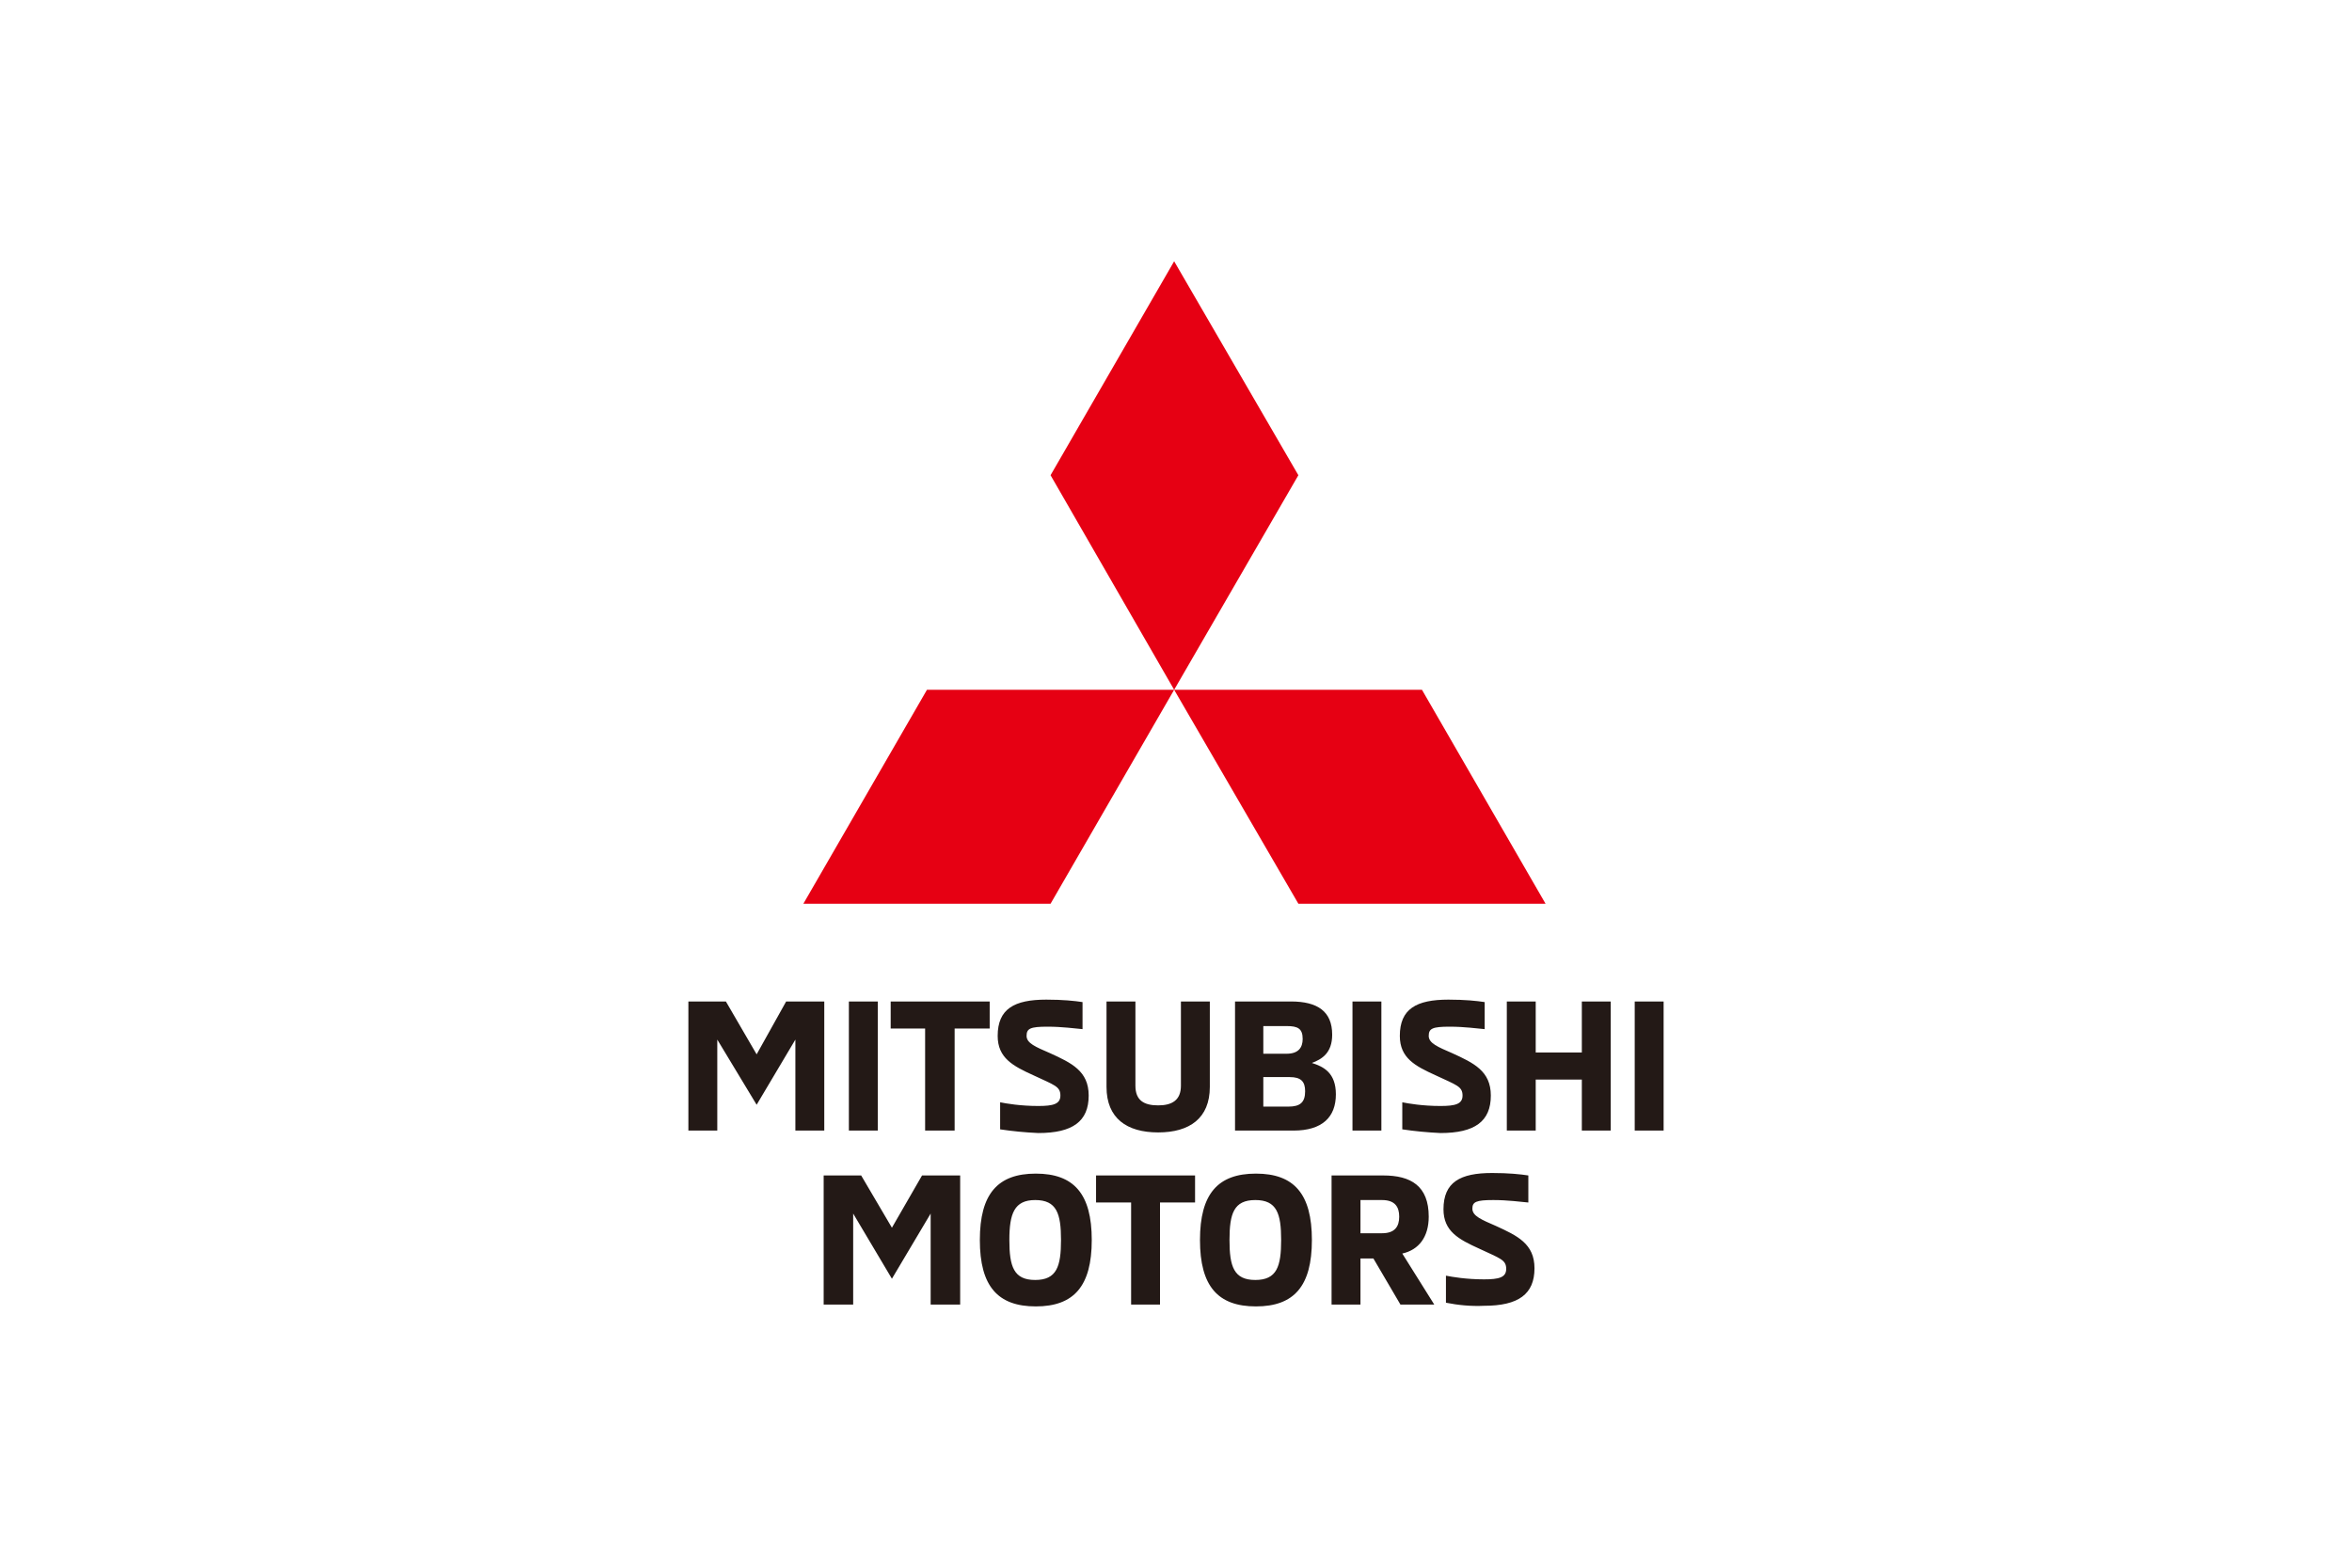
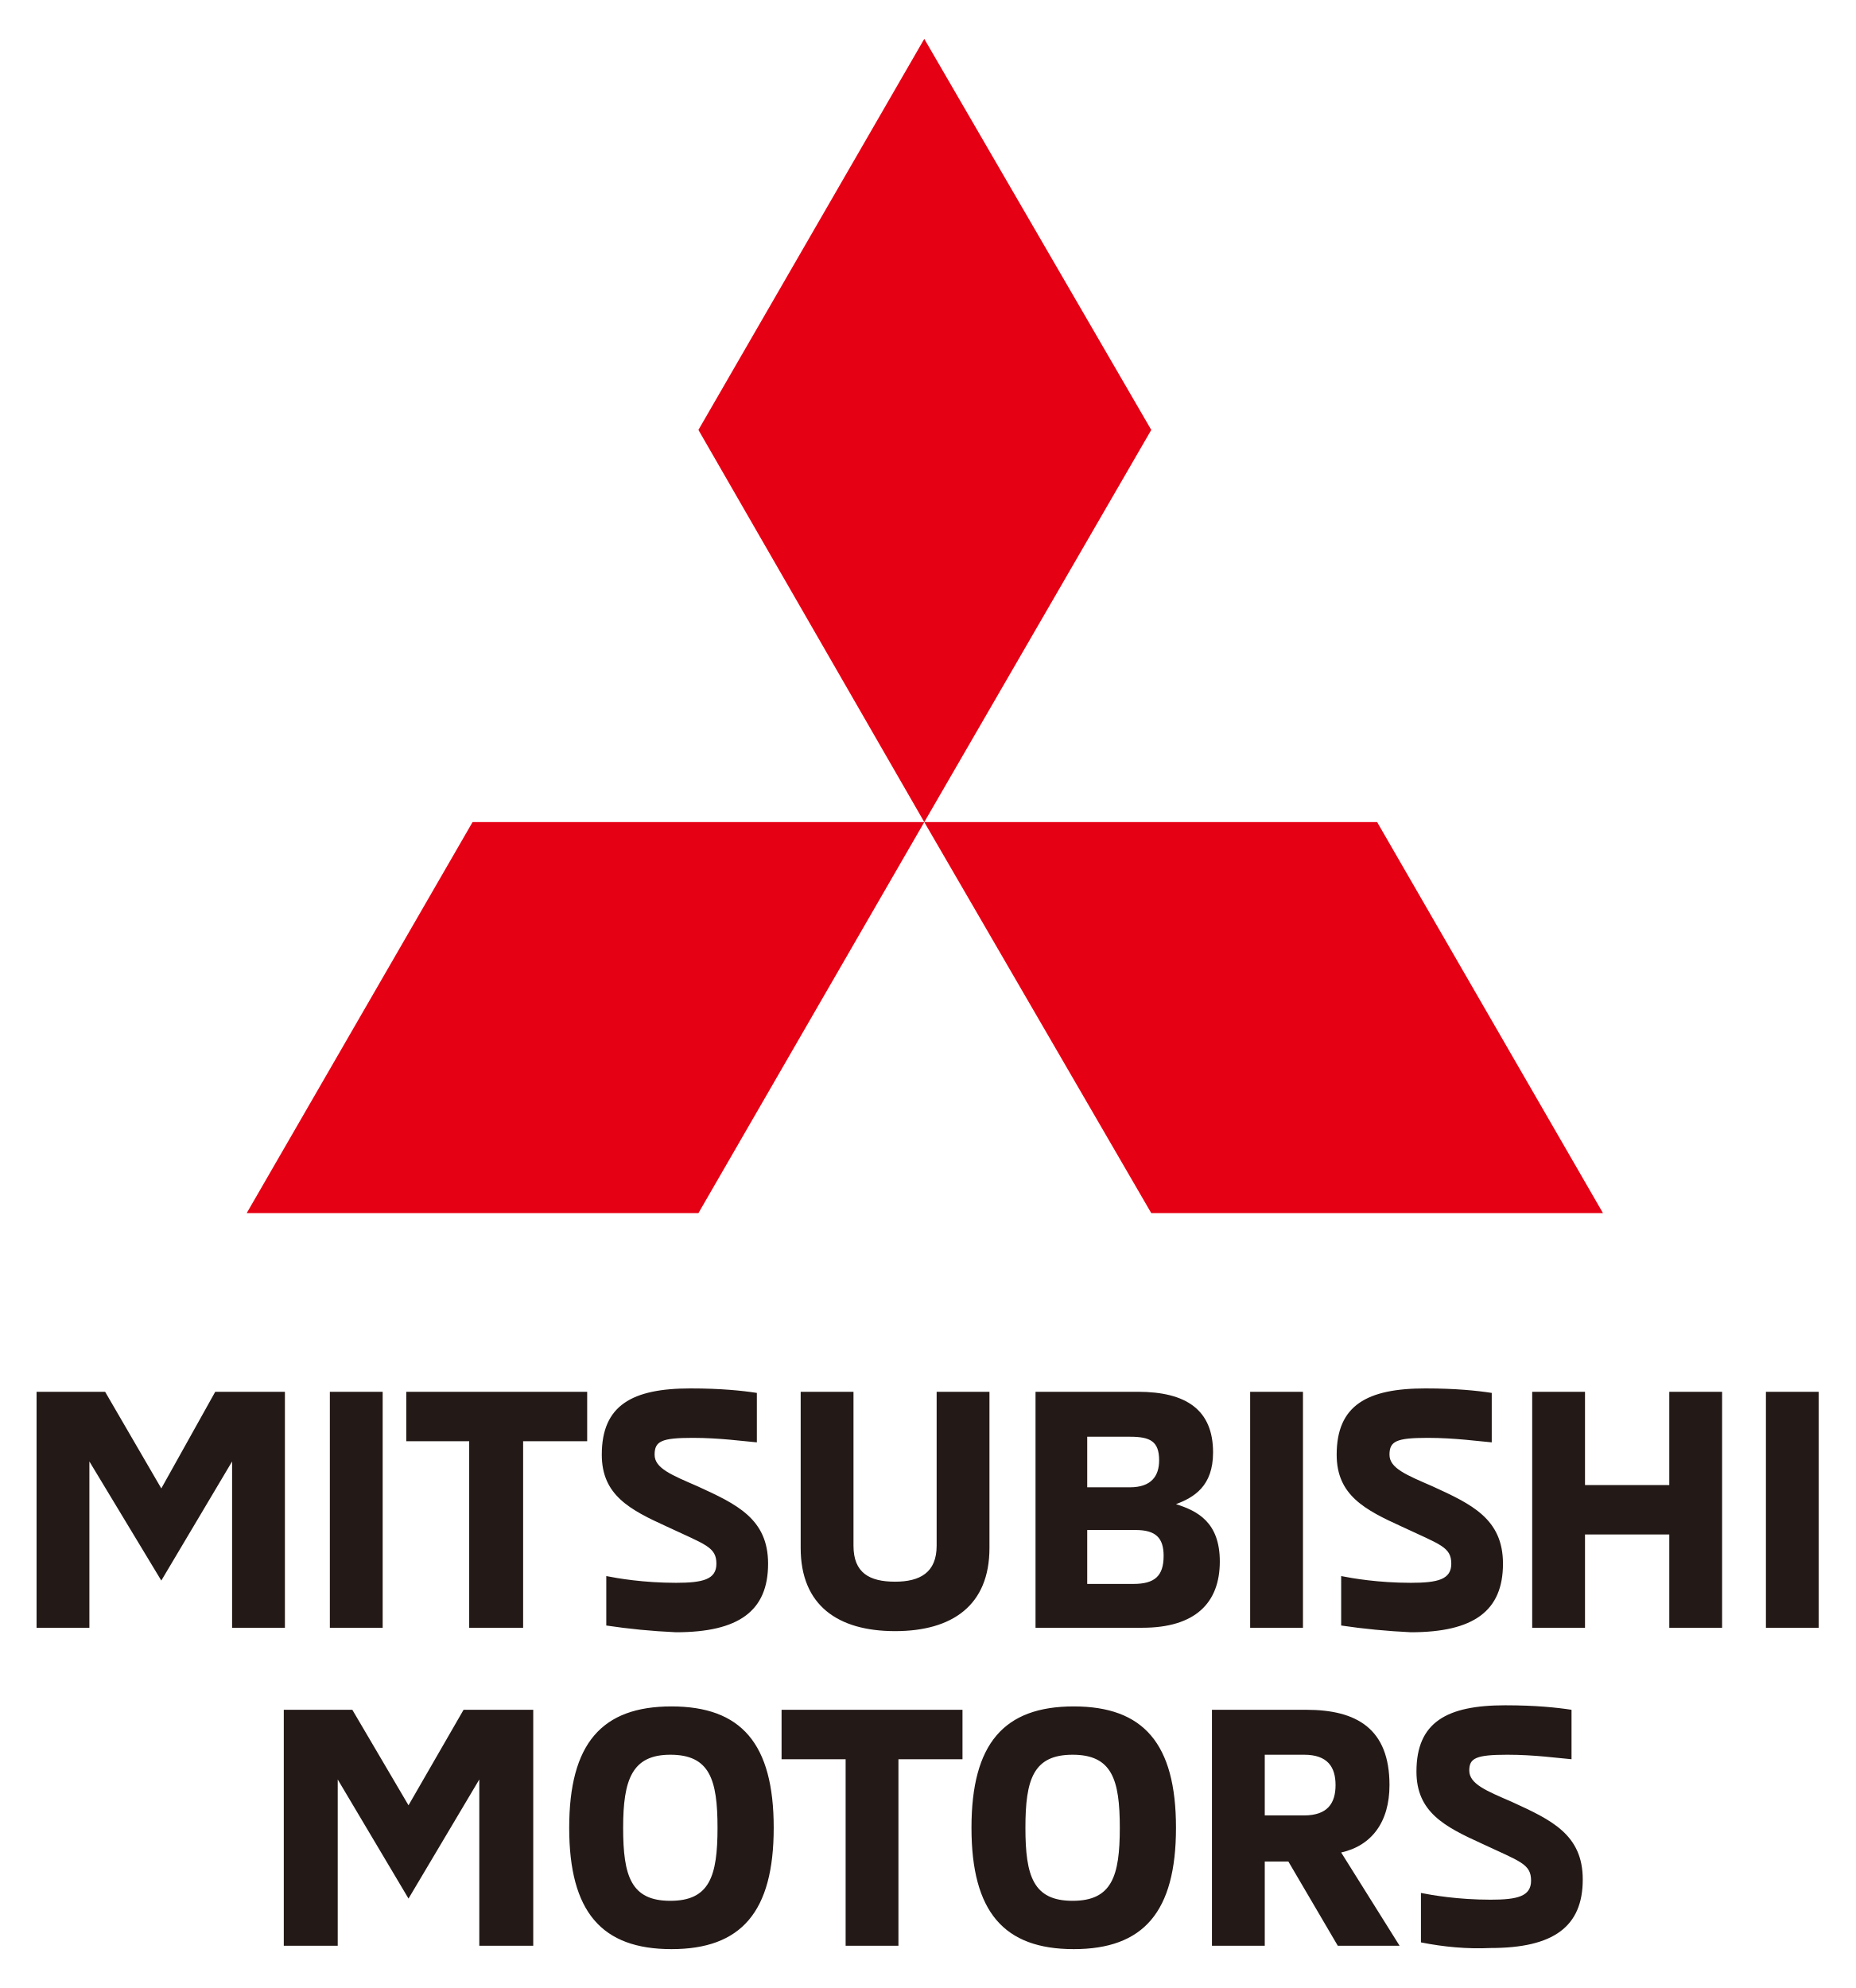
- <svg xmlns="http://www.w3.org/2000/svg" height="800" width="1200" viewBox="-23.79 -42.5 206.18 255">
+ <svg xmlns="http://www.w3.org/2000/svg" viewBox="-3.255 -3.46 165.109 176.919">
  <path d="M11.1 137.2l-6.4-10.6v14.8H0v-21h6.1l5 8.6 4.8-8.6h6.2v21h-4.7v-14.8zm15-16.8h4.7v21h-4.7zm22.9 4.4h-5.7v16.6h-4.8v-16.6h-5.6v-4.4H49zm1.7 16.4v-4.4c1 .2 3.3.6 6.2.6 2.4 0 3.6-.3 3.6-1.7 0-1.5-1-1.7-4.4-3.3-3.3-1.5-5.8-2.8-5.8-6.4 0-4.4 2.7-5.9 7.9-5.9 2.7 0 4.6.2 5.9.4v4.4c-1.2-.1-3.3-.4-5.7-.4-2.8 0-3.4.3-3.4 1.5s1.5 1.8 3.8 2.8c3.5 1.6 6.3 2.9 6.3 6.9 0 4.2-2.6 6.1-8.2 6.1-2.2-.1-4.2-.3-6.2-.6m17.3-6.9v-13.9h4.7v13.7c0 2.4 1.4 3.2 3.7 3.2 2.2 0 3.7-.8 3.7-3.2v-13.7h4.7v13.9c0 5.1-3.3 7.4-8.4 7.4-5.1 0-8.4-2.3-8.4-7.4m20.8-13.9H98c4.3 0 6.7 1.6 6.7 5.4 0 3-1.7 4-3.3 4.6 1.9.6 3.9 1.6 3.9 5.1 0 3.7-2.2 5.9-6.9 5.9h-9.5v-21zm8.5 8.5c1.9 0 2.6-1 2.6-2.4 0-1.7-.8-2.1-2.6-2.1h-3.8v4.5zm.3 8.6c1.9 0 2.7-.7 2.7-2.5 0-1.6-.7-2.3-2.5-2.3h-4.3v4.8zm10.4-17.1h4.7v21H108zm8.1 20.8v-4.4c1 .2 3.3.6 6.2.6 2.4 0 3.6-.3 3.6-1.7 0-1.5-1-1.7-4.4-3.3-3.3-1.5-5.8-2.8-5.8-6.4 0-4.4 2.7-5.9 7.9-5.9 2.7 0 4.6.2 5.9.4v4.4c-1.2-.1-3.3-.4-5.7-.4-2.8 0-3.4.3-3.4 1.5s1.5 1.8 3.8 2.8c3.5 1.6 6.3 2.9 6.3 6.9 0 4.2-2.6 6.1-8.2 6.1-2.1-.1-4.2-.3-6.2-.6m21.7-8.1v8.3h-4.7v-21h4.7v8.3h7.5v-8.3h4.7v21h-4.7v-8.3zm16.1-12.7h4.7v21h-4.7zM33.1 165.5l-6.3-10.6v14.8H22v-21h6.1l5 8.5 4.9-8.5h6.2v21h-4.8v-14.8zm14.3-6.3c0-7.5 2.9-10.8 9.1-10.8 6.2 0 9.1 3.3 9.1 10.8 0 7.5-2.9 10.8-9.1 10.8-6.2 0-9.1-3.3-9.1-10.8m13.2 0c0-4.3-.7-6.5-4.2-6.5-3.4 0-4.2 2.2-4.2 6.5s.7 6.5 4.2 6.5 4.2-2.2 4.2-6.5m21.8-6.1h-5.7v16.6H72v-16.6h-5.7v-4.4h16.1zm.8 6.1c0-7.5 2.9-10.8 9.1-10.8 6.2 0 9.1 3.3 9.1 10.8 0 7.5-2.9 10.8-9.1 10.8-6.2 0-9.1-3.3-9.1-10.8m13.2 0c0-4.3-.7-6.5-4.2-6.5s-4.2 2.2-4.2 6.5.7 6.5 4.2 6.5 4.2-2.2 4.2-6.5m8.1-10.5h8.5c4.5 0 7.4 1.7 7.4 6.7 0 3.3-1.6 5.4-4.3 6l5.2 8.3h-5.5l-4.4-7.5h-2.1v7.5h-4.7v-21zm8.3 9.4c2.1 0 2.8-1.1 2.8-2.7s-.7-2.7-2.8-2.7h-3.5v5.4zm10.4 11.3V165c1 .2 3.3.6 6.2.6 2.4 0 3.6-.3 3.6-1.7 0-1.5-1-1.7-4.4-3.3-3.3-1.5-5.8-2.8-5.8-6.4 0-4.4 2.7-5.9 7.9-5.9 2.7 0 4.6.2 5.9.4v4.4c-1.2-.1-3.3-.4-5.7-.4-2.8 0-3.4.3-3.4 1.4 0 1.2 1.5 1.8 3.8 2.8 3.5 1.6 6.3 2.9 6.3 6.9 0 4.2-2.6 6.1-8.2 6.1-2.1.1-4.2-.1-6.2-.5" fill="#231916" />
  <path d="M58.9 34.8L79 69.7l20.2-34.9L79 0zm60.4 34.9H79l20.2 34.8h40.2zm-80.5 0H79l-20.1 34.8H18.7z" fill="#e60013" />
</svg>
